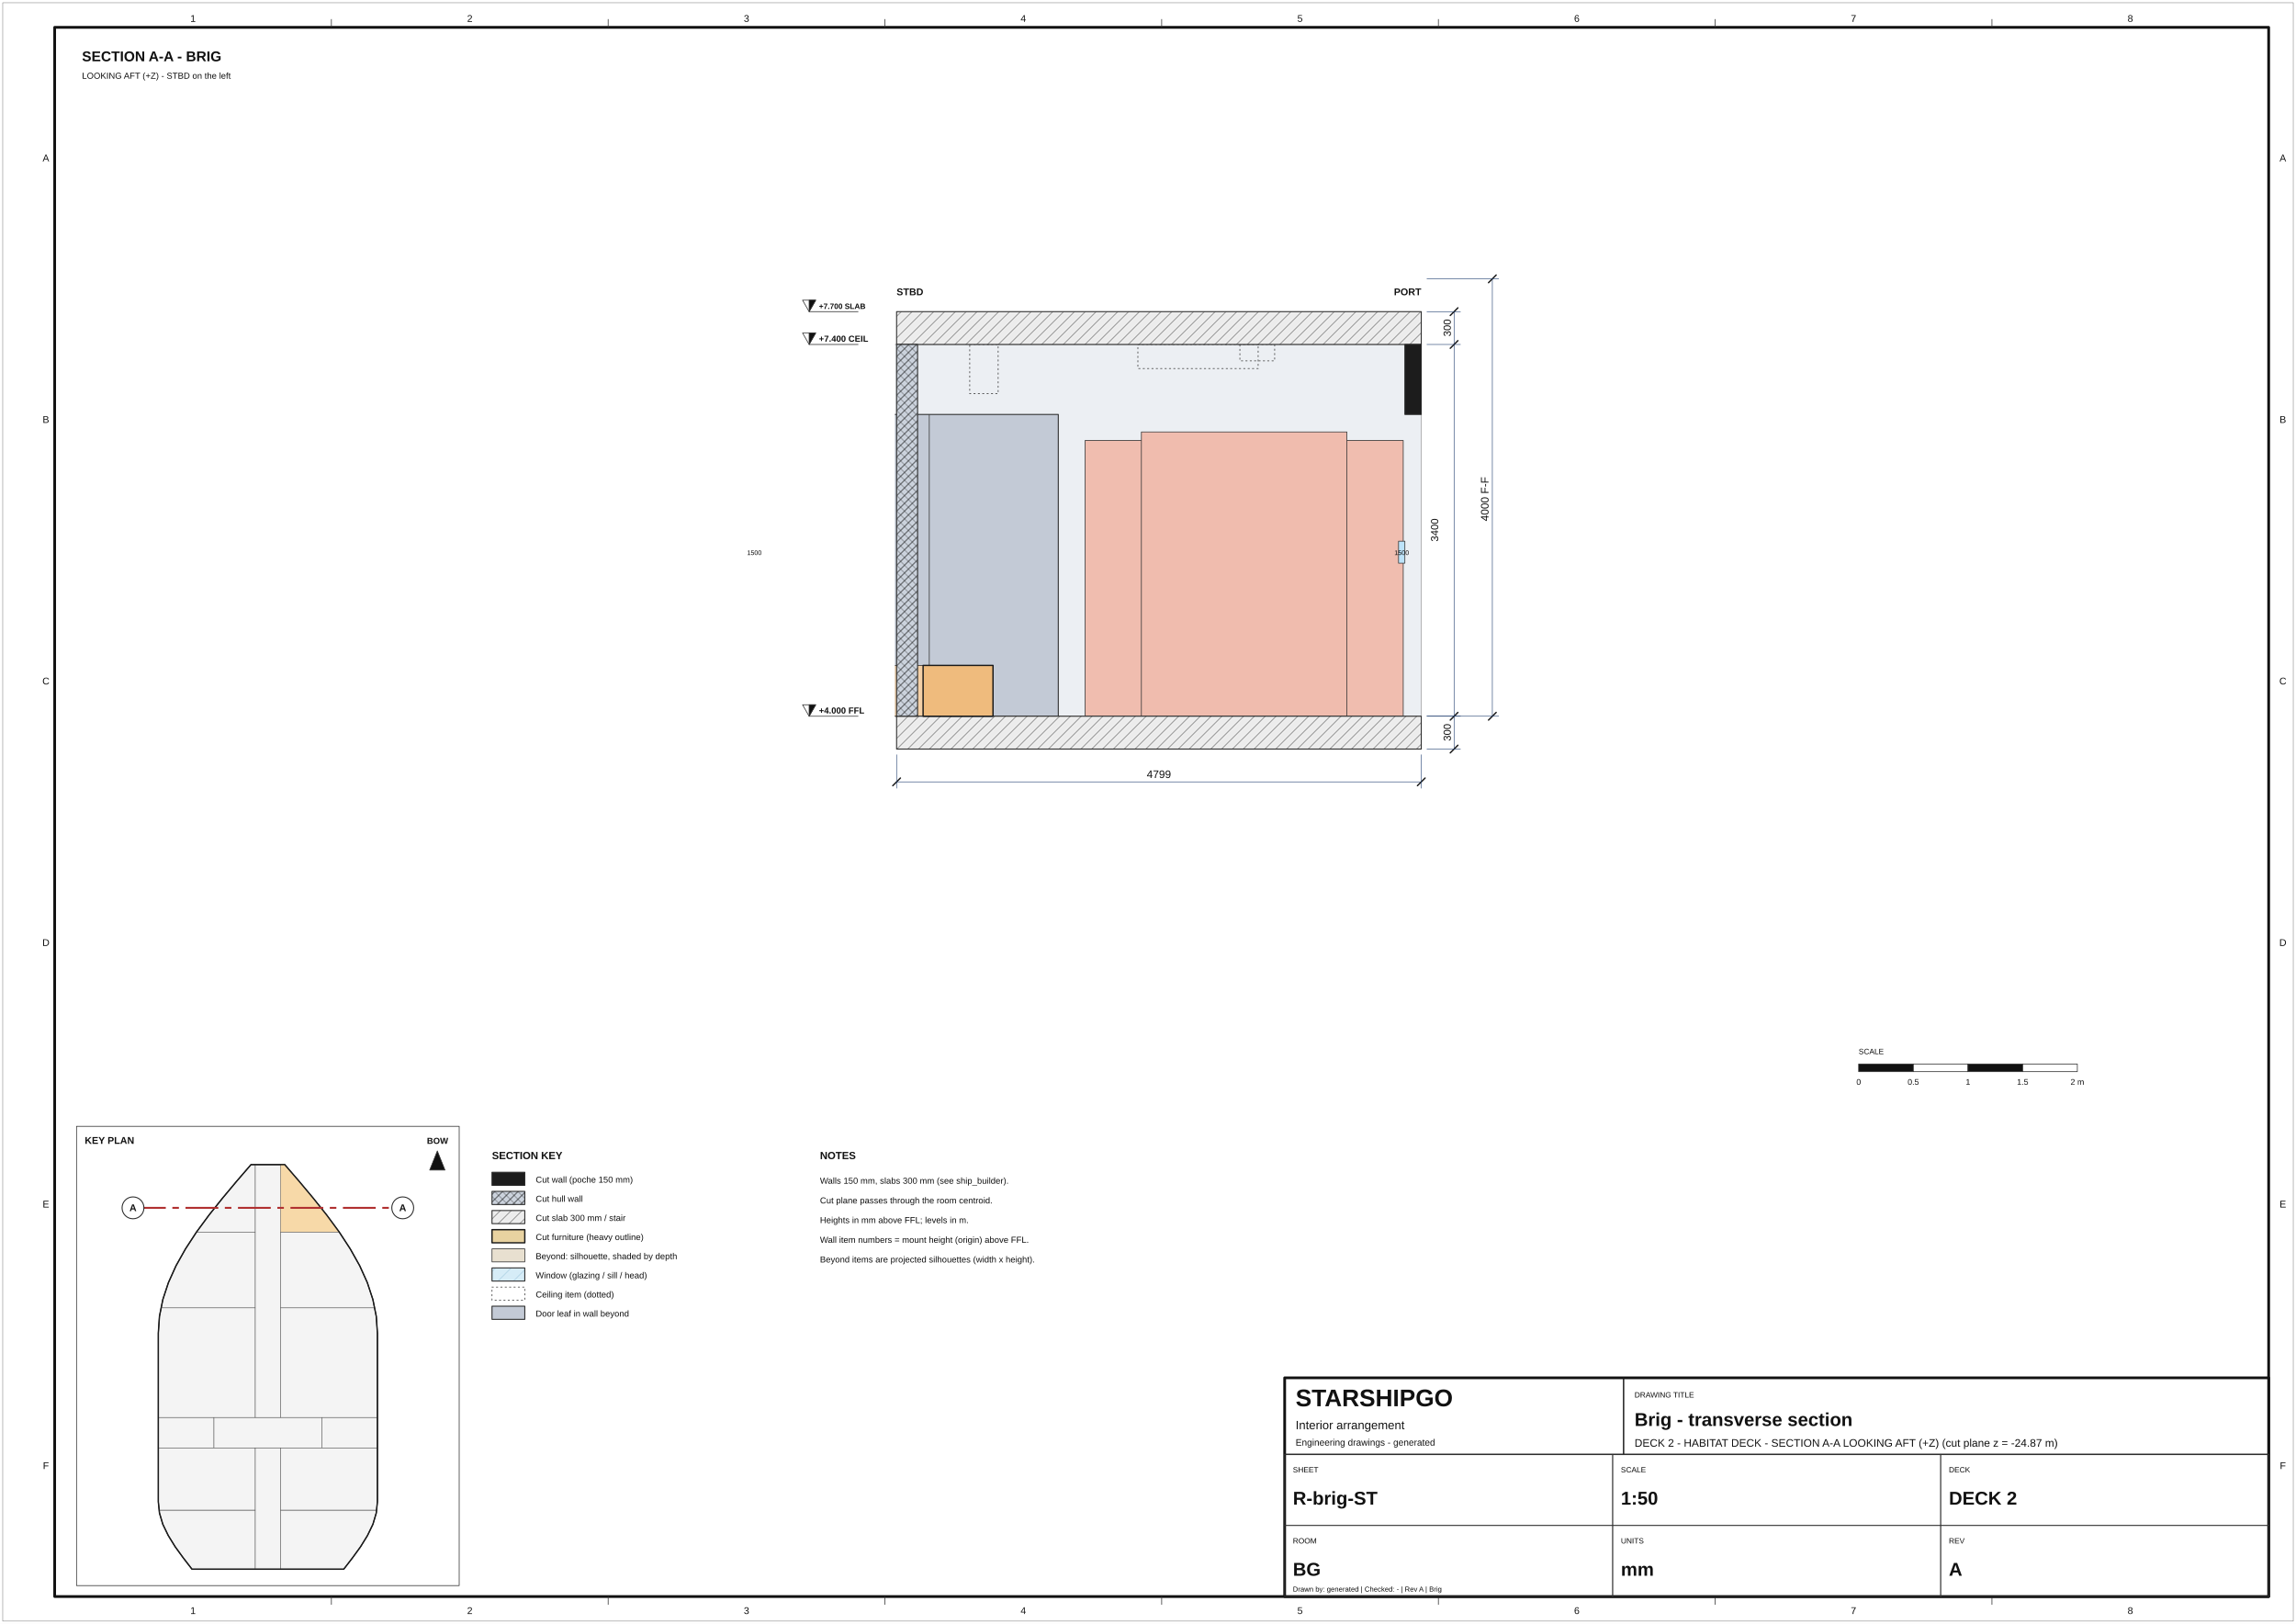
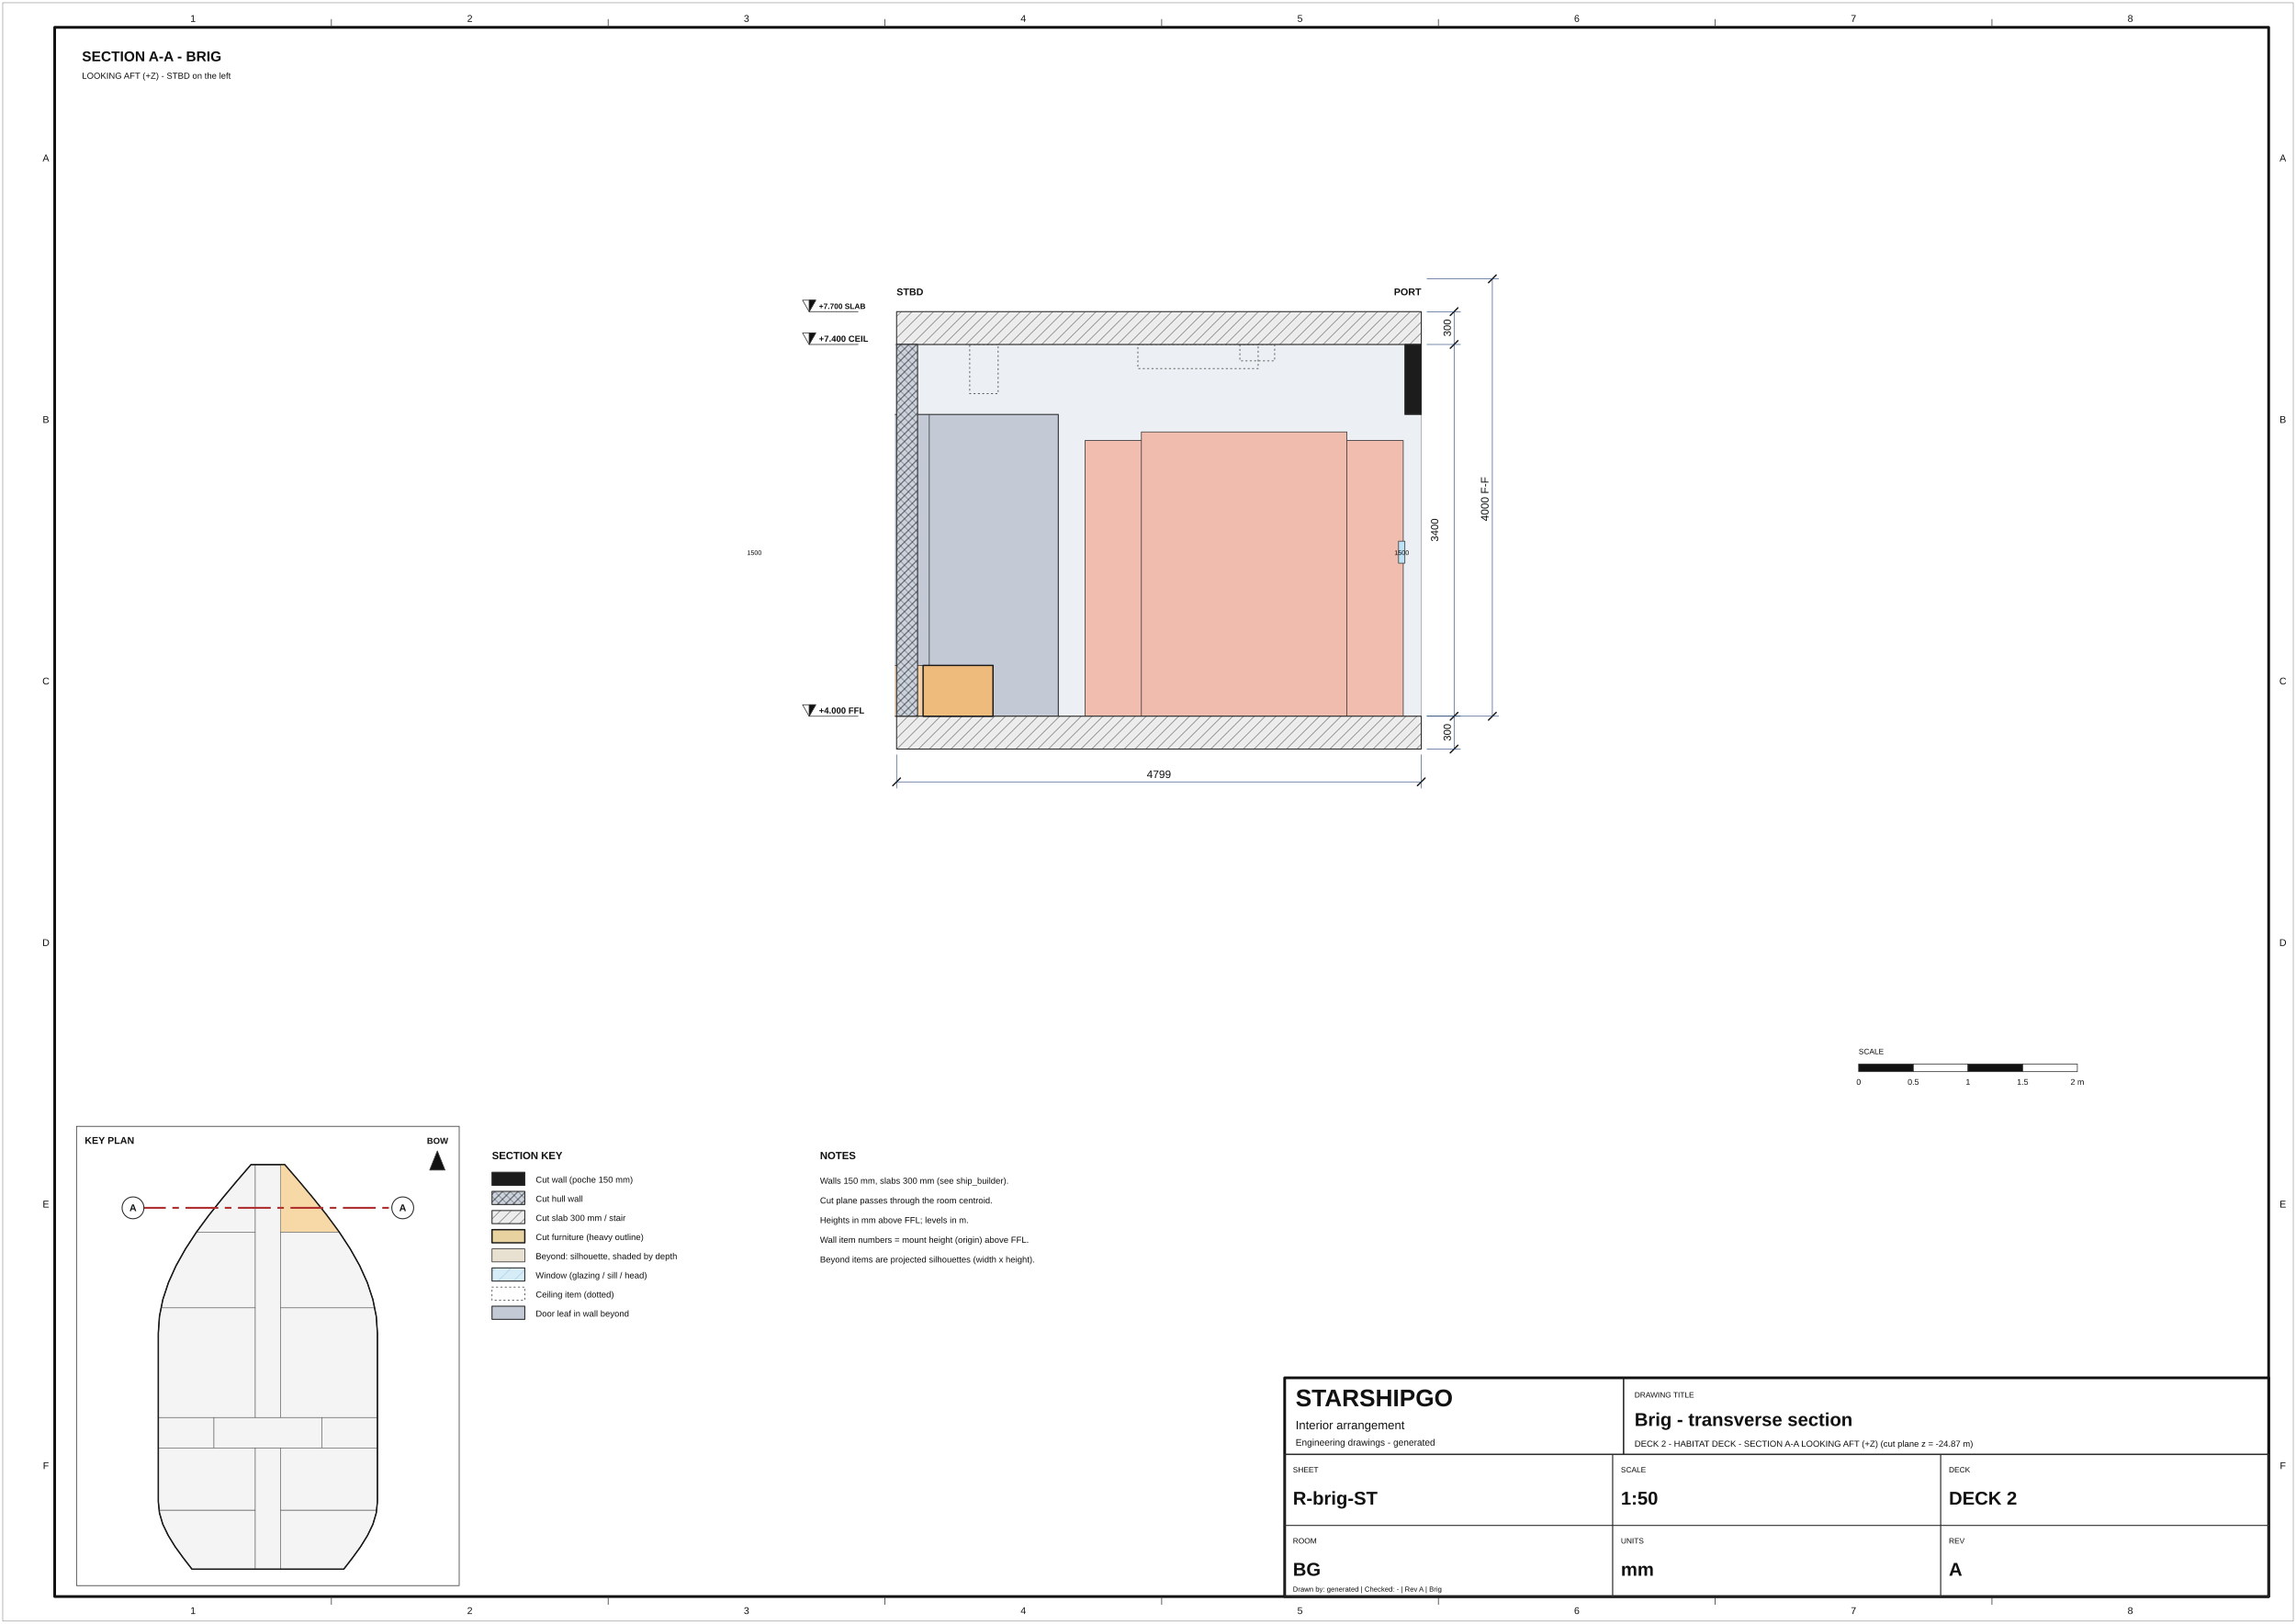
<svg xmlns="http://www.w3.org/2000/svg" width="420mm" height="297mm" viewBox="0 0 420 297">
  <style>
.t{font-family:Arial, Helvetica, 'DejaVu Sans', sans-serif;fill:#111}
.b{font-weight:bold}.i{font-style:italic}
.h{stroke:#111;stroke-width:.5;stroke-linejoin:round;stroke-linecap:round}
.m{stroke:#1a1a1a;stroke-width:.25;stroke-linejoin:round;stroke-linecap:round}
.n{stroke:#2a2a2a;stroke-width:.18;stroke-linejoin:round}
.f{stroke:#333;stroke-width:.13;stroke-linejoin:round}
.x{stroke:#555;stroke-width:.07}
.g{stroke:#9a9a9a;stroke-width:.1}
.gg{stroke:#c4c4c4;stroke-width:.08}
.d{stroke:#1d3c6e;stroke-width:.1}
.dsh{stroke:#222;stroke-width:.18;stroke-dasharray:1.6 .8}
.dot{stroke:#444;stroke-width:.14;stroke-dasharray:.25 .55;stroke-linecap:round}
.hid{stroke:#777;stroke-width:.12;stroke-dasharray:1 .7}
.cl{stroke:#b03030;stroke-width:.12;stroke-dasharray:5 1 1 1}
.cut{stroke:#b03030;stroke-width:.35;stroke-dasharray:6 1.2 1.2 1.2}
.red{stroke:#b03030;stroke-width:.13;stroke-dasharray:1.2 .7}
.none{stroke:none}
.halo{paint-order:stroke;stroke:#fff;stroke-width:.8;stroke-linejoin:round}
</style>
  <defs>
    <pattern id="hSlab" width="1.4" height="1.4" patternUnits="userSpaceOnUse" patternTransform="rotate(45)">
      <rect width="1.4" height="1.4" fill="#ececec" />
      <line x1="0" y1="0" x2="0" y2="1.4" stroke="#222" stroke-width=".13" />
    </pattern>
    <pattern id="hHull" width="1" height="1" patternUnits="userSpaceOnUse" patternTransform="rotate(45)">
      <rect width="1" height="1" fill="#c9d0da" />
      <line x1="0" y1="0" x2="0" y2="1" stroke="#111" stroke-width=".2" />
      <line x1="0" y1="0" x2="1" y2="0" stroke="#111" stroke-width=".1" />
    </pattern>
    <pattern id="hHole" width="1.6" height="1.6" patternUnits="userSpaceOnUse" patternTransform="rotate(-45)">
      <line x1="0" y1="0" x2="0" y2="1.6" stroke="#444" stroke-width=".12" />
    </pattern>
    <pattern id="hZone" width="1.8" height="1.8" patternUnits="userSpaceOnUse" patternTransform="rotate(45)">
      <line x1="0" y1="0" x2="0" y2="1.8" stroke="#d08080" stroke-width=".1" />
    </pattern>
    <pattern id="hPlen" width="1.6" height="1.6" patternUnits="userSpaceOnUse">
      <circle cx=".4" cy=".4" r=".12" fill="#888" />
      <circle cx="1.2" cy="1.2" r=".12" fill="#888" />
    </pattern>
    <pattern id="hGlass" width="2" height="2" patternUnits="userSpaceOnUse" patternTransform="rotate(45)">
      <rect width="2" height="2" fill="#d6ecf7" />
      <line x1="0" y1="0" x2="0" y2="2" stroke="#5a9abb" stroke-width=".08" />
    </pattern>
    <pattern id="hFloor" width="1.2" height="1.2" patternUnits="userSpaceOnUse" patternTransform="rotate(-45)">
      <rect width="1.2" height="1.2" fill="#f2f2f2" />
      <line x1="0" y1="0" x2="0" y2="1.2" stroke="#555" stroke-width=".1" />
    </pattern>
  </defs>
  <rect x="0" y="0" width="420" height="297" fill="#ffffff" />
  <text x="15" y="11.2" font-size="2.6" class="t b">SECTION A-A - BRIG</text>
  <text x="15" y="14.4" font-size="1.6" class="t" fill="#555">LOOKING AFT (+Z)  -  STBD on the left</text>
  <clipPath id="clipA">
    <rect x="163.71" y="56.7" width="96.58" height="80.6" />
  </clipPath>
  <g clip-path="url(#clipA)">
    <polygon points="120.67,63 259.99,63 259.99,131 120.67,131" class="x" fill="#eceff3" />
    <polygon points="146.39,75.8 193.59,75.8 193.59,131 146.39,131" class="n" fill="#c3cad6" />
    <line x1="169.99" y1="131" x2="169.99" y2="75.8" class="f" />
    <polygon points="136.89,98.98 139.09,98.98 139.09,103 136.89,103" class="f" fill="#c4e6fa" />
    <polygon points="177.39,63 182.59,63 182.59,72 177.39,72" class="dot" fill="none" />
    <polygon points="198.49,80.56 256.69,80.56 256.69,131 198.49,131" class="f" fill="#f0bdaf" />
    <polygon points="208.15,63 230.15,63 230.15,67.4 208.15,67.4" class="dot" fill="none" />
    <polygon points="208.79,79 246.39,79 246.39,131 208.79,131" class="f" fill="#f0bcae" />
    <polygon points="255.83,98.98 256.99,98.98 256.99,103 255.83,103" class="f" fill="#bde3f9" />
    <polygon points="226.81,63 233.17,63 233.17,66 226.81,66" class="dot" fill="none" />
    <polygon points="162.53,121.7 181.65,121.7 181.65,131 162.53,131" class="f" fill="#f4d0a6" />
    <polygon points="164.01,131 259.99,131 259.99,137 164.01,137" class="n" fill="url(#hSlab)" />
    <polygon points="164.01,57 259.99,57 259.99,63 164.01,63" class="n" fill="url(#hSlab)" />
    <polygon points="164.01,63 167.85,63 167.85,131 164.01,131" class="n" fill="url(#hHull)" />
    <polygon points="256.99,63 259.99,63 259.99,75.8 256.99,75.8" class="n" fill="#1c1c1c" />
    <polygon points="168.86,121.7 181.65,121.7 181.65,131 168.86,131" class="m" fill="#efbb7d" />
  </g>
  <text x="137.99" y="101.5" font-size="1.2" class="t" text-anchor="middle" fill="#444">1500</text>
  <text x="256.41" y="101.5" font-size="1.2" class="t" text-anchor="middle" fill="#444">1500</text>
  <text x="164.01" y="54" font-size="1.8" class="t b">STBD</text>
  <text x="259.99" y="54" font-size="1.8" class="t b" text-anchor="end">PORT</text>
  <line x1="265.99" y1="137" x2="265.99" y2="57" class="d" />
  <line x1="265.29" y1="137.7" x2="266.69" y2="136.3" class="m" />
  <line x1="260.99" y1="137" x2="267.19" y2="137" class="d" />
  <line x1="265.29" y1="131.7" x2="266.69" y2="130.3" class="m" />
  <line x1="260.99" y1="131" x2="267.19" y2="131" class="d" />
  <line x1="265.29" y1="63.7" x2="266.69" y2="62.3" class="m" />
  <line x1="260.99" y1="63" x2="267.19" y2="63" class="d" />
  <line x1="265.29" y1="57.7" x2="266.69" y2="56.3" class="m" />
  <line x1="260.99" y1="57" x2="267.19" y2="57" class="d" />
  <text x="265.39" y="135.54" font-size="1.9" class="t" transform="rotate(-90 265.39 135.54)">300</text>
  <text x="263.09" y="99.05" font-size="1.9" class="t" transform="rotate(-90 263.09 99.05)">3400</text>
  <text x="265.39" y="61.54" font-size="1.9" class="t" transform="rotate(-90 265.39 61.54)">300</text>
  <line x1="272.99" y1="51" x2="272.99" y2="131" class="d" />
  <line x1="272.29" y1="51.7" x2="273.69" y2="50.3" class="m" />
  <line x1="272.29" y1="131.7" x2="273.69" y2="130.3" class="m" />
  <line x1="260.99" y1="51" x2="274.19" y2="51" class="d" />
  <line x1="260.99" y1="131" x2="274.19" y2="131" class="d" />
  <text x="272.29" y="95.32" font-size="2" class="t" transform="rotate(-90 272.29 95.32)">4000 F-F</text>
  <line x1="148.01" y1="131" x2="157.01" y2="131" class="f" />
  <polygon points="148.01,131 146.81,128.9 149.21,128.9" class="f" fill="#fff" />
  <polygon points="148.01,131 149.21,128.9 148.01,128.9" class="f" fill="#111" />
  <text x="149.81" y="130.5" font-size="1.6" class="t b">+4.000 FFL</text>
  <line x1="148.01" y1="63" x2="157.01" y2="63" class="f" />
  <polygon points="148.01,63 146.81,60.9 149.21,60.9" class="f" fill="#fff" />
  <polygon points="148.01,63 149.21,60.9 148.01,60.9" class="f" fill="#111" />
  <text x="149.81" y="62.5" font-size="1.6" class="t b">+7.400 CEIL</text>
  <line x1="148.01" y1="57" x2="157.01" y2="57" class="f" />
  <polygon points="148.01,57 146.81,54.9 149.21,54.9" class="f" fill="#fff" />
  <polygon points="148.01,57 149.21,54.9 148.01,54.9" class="f" fill="#111" />
  <text x="149.81" y="56.5" font-size="1.4" class="t b">+7.700 SLAB</text>
  <line x1="164.01" y1="143" x2="259.99" y2="143" class="d" />
  <line x1="163.31" y1="143.7" x2="164.71" y2="142.3" class="m" />
  <line x1="259.29" y1="143.7" x2="260.69" y2="142.3" class="m" />
  <line x1="164.01" y1="138" x2="164.01" y2="144.2" class="d" />
  <line x1="259.99" y1="138" x2="259.99" y2="144.2" class="d" />
  <text x="212" y="142.3" font-size="2" class="t" text-anchor="middle">4799</text>
  <text x="340" y="192.8" font-size="1.4" class="t" fill="#666">SCALE</text>
  <rect x="340" y="194.6" width="10" height="1.4" class="f" fill="#111" />
  <rect x="350" y="194.6" width="10" height="1.4" class="f" fill="#fff" />
  <rect x="360" y="194.6" width="10" height="1.4" class="f" fill="#111" />
  <rect x="370" y="194.6" width="10" height="1.4" class="f" fill="#fff" />
  <text x="340" y="198.4" font-size="1.5" class="t" text-anchor="middle">0</text>
  <text x="350" y="198.4" font-size="1.5" class="t" text-anchor="middle">0.5</text>
  <text x="360" y="198.4" font-size="1.5" class="t" text-anchor="middle">1</text>
  <text x="370" y="198.4" font-size="1.5" class="t" text-anchor="middle">1.5</text>
  <text x="380" y="198.4" font-size="1.5" class="t" text-anchor="middle">2 m</text>
  <rect x="14" y="206" width="70" height="84" class="f" fill="none" />
  <text x="15.5" y="209.2" font-size="1.8" class="t b">KEY PLAN</text>
  <polygon points="52.08,213 54.74,216.08 57.32,219.17 59.78,222.25 62.05,225.33 64.07,228.42 65.8,231.5 67.19,234.58 68.21,237.67 68.83,240.75 69.04,243.83 69.04,274.67 68.83,276.72 68.22,278.78 67.23,280.83 65.96,282.89 64.47,284.94 62.88,287 35.12,287 33.53,284.94 32.04,282.89 30.77,280.83 29.78,278.78 29.17,276.72 28.96,274.67 28.96,243.83 29.17,240.75 29.79,237.67 30.81,234.58 32.2,231.5 33.93,228.42 35.95,225.33 38.22,222.25 40.68,219.17 43.26,216.08 45.92,213" class="n" fill="#f4f4f4" />
  <polygon points="46.69,213 51.31,213 51.31,259.25 46.69,259.25" class="x" fill="none" />
  <polygon points="46.69,264.8 51.31,264.8 51.31,287 46.69,287" class="x" fill="none" />
  <polygon points="39.13,259.25 58.87,259.25 58.87,264.8 39.13,264.8" class="x" fill="none" />
  <polygon points="28.96,259.25 39.13,259.25 39.13,264.8 28.96,264.8" class="x" fill="none" />
  <polygon points="58.87,259.25 69.04,259.25 69.04,264.8 58.87,264.8" class="x" fill="none" />
  <polygon points="35.95,225.33 38.22,222.25 40.68,219.17 43.26,216.08 45.92,213 46.69,213 46.69,225.33" class="x" fill="none" />
  <polygon points="29.79,237.67 30.81,234.58 32.2,231.5 33.93,228.42 35.95,225.33 46.69,225.33 46.69,239.21 29.48,239.21" class="x" fill="none" />
  <polygon points="28.96,243.83 29.17,240.75 29.48,239.21 46.69,239.21 46.69,259.25 28.96,259.25" class="x" fill="none" />
  <polygon points="51.31,213 52.08,213 54.74,216.08 57.32,219.17 59.78,222.25 62.05,225.33 51.31,225.33" class="x" fill="#f7d9a8" />
  <polygon points="51.31,225.33 62.05,225.33 64.07,228.42 65.8,231.5 67.19,234.58 68.21,237.67 68.52,239.21 51.31,239.21" class="x" fill="none" />
  <polygon points="51.31,239.21 68.52,239.21 68.83,240.75 69.04,243.83 69.04,259.25 51.31,259.25" class="x" fill="none" />
  <polygon points="28.96,274.67 28.96,264.8 46.69,264.8 46.69,276.21 29.12,276.21" class="x" fill="none" />
  <polygon points="33.53,284.94 32.04,282.89 30.77,280.83 29.78,278.78 29.17,276.72 29.12,276.21 46.69,276.21 46.69,287 35.12,287" class="x" fill="none" />
  <polygon points="51.31,264.8 69.04,264.8 69.04,274.67 68.88,276.21 51.31,276.21" class="x" fill="none" />
  <polygon points="51.31,276.21 68.88,276.21 68.83,276.72 68.22,278.78 67.23,280.83 65.96,282.89 64.47,284.94 62.88,287 51.31,287" class="x" fill="none" />
  <polygon points="52.08,213 54.74,216.08 57.32,219.17 59.78,222.25 62.05,225.33 64.07,228.42 65.8,231.5 67.19,234.58 68.21,237.67 68.83,240.75 69.04,243.83 69.04,274.67 68.83,276.72 68.22,278.78 67.23,280.83 65.96,282.89 64.47,284.94 62.88,287 35.12,287 33.53,284.94 32.04,282.89 30.77,280.83 29.78,278.78 29.17,276.72 28.96,274.67 28.96,243.83 29.17,240.75 29.79,237.67 30.81,234.58 32.2,231.5 33.93,228.42 35.95,225.33 38.22,222.25 40.68,219.17 43.26,216.08 45.92,213" class="m" fill="none" />
  <line x1="24.33" y1="220.91" x2="73.67" y2="220.91" class="cut" />
  <circle cx="24.33" cy="220.91" r="2" class="n" fill="#fff" />
  <text x="24.33" y="221.51" font-size="1.8" class="t b" text-anchor="middle">A</text>
  <circle cx="73.67" cy="220.91" r="2" class="n" fill="#fff" />
  <text x="73.67" y="221.51" font-size="1.8" class="t b" text-anchor="middle">A</text>
  <text x="82" y="209.2" font-size="1.6" class="t b" text-anchor="end">BOW</text>
  <polygon points="80,210.5 81.4,214 78.6,214" class="f" fill="#111" />
  <text x="90" y="212" font-size="1.9" class="t b">SECTION KEY</text>
  <rect x="90" y="214.4" width="6" height="2.4" class="n" fill="#1c1c1c" />
  <text x="98" y="216.3" font-size="1.6" class="t">Cut wall (poche 150 mm)</text>
  <rect x="90" y="217.9" width="6" height="2.4" class="n" fill="url(#hHull)" />
  <text x="98" y="219.8" font-size="1.6" class="t">Cut hull wall</text>
  <rect x="90" y="221.4" width="6" height="2.4" class="n" fill="url(#hSlab)" />
  <text x="98" y="223.3" font-size="1.6" class="t">Cut slab 300 mm / stair</text>
  <rect x="90" y="224.9" width="6" height="2.4" class="m" fill="#e8d2a0" />
  <text x="98" y="226.8" font-size="1.6" class="t">Cut furniture (heavy outline)</text>
  <rect x="90" y="228.4" width="6" height="2.4" class="f" fill="#e8e0d0" />
  <text x="98" y="230.3" font-size="1.6" class="t">Beyond: silhouette, shaded by depth</text>
  <rect x="90" y="231.9" width="6" height="2.4" class="n" fill="url(#hGlass)" />
  <text x="98" y="233.8" font-size="1.6" class="t">Window (glazing / sill / head)</text>
  <rect x="90" y="235.4" width="6" height="2.4" class="dot" fill="none" />
  <text x="98" y="237.3" font-size="1.6" class="t">Ceiling item (dotted)</text>
  <rect x="90" y="238.9" width="6" height="2.4" class="n" fill="#c3cad6" />
  <text x="98" y="240.8" font-size="1.6" class="t">Door leaf in wall beyond</text>
  <text x="150" y="212" font-size="1.9" class="t b">NOTES</text>
  <text x="150" y="216.5" font-size="1.6" class="t">Walls 150 mm, slabs 300 mm (see ship_builder).</text>
  <text x="150" y="220.1" font-size="1.6" class="t">Cut plane passes through the room centroid.</text>
  <text x="150" y="223.7" font-size="1.6" class="t">Heights in mm above FFL; levels in m.</text>
  <text x="150" y="227.3" font-size="1.6" class="t">Wall item numbers = mount height (origin) above FFL.</text>
  <text x="150" y="230.9" font-size="1.6" class="t">Beyond items are projected silhouettes (width x height).</text>
  <rect x="0.5" y="0.5" width="419" height="296" class="x" fill="none" />
  <rect x="10" y="5" width="405" height="287" class="h" fill="none" />
  <text x="35.31" y="4" font-size="1.8" class="t" text-anchor="middle">1</text>
  <text x="35.31" y="295.2" font-size="1.8" class="t" text-anchor="middle">1</text>
  <text x="85.94" y="4" font-size="1.8" class="t" text-anchor="middle">2</text>
  <text x="85.94" y="295.2" font-size="1.8" class="t" text-anchor="middle">2</text>
  <line x1="60.62" y1="3.5" x2="60.62" y2="5" class="f" />
  <line x1="60.62" y1="292" x2="60.62" y2="293.5" class="f" />
  <text x="136.56" y="4" font-size="1.8" class="t" text-anchor="middle">3</text>
  <text x="136.56" y="295.2" font-size="1.8" class="t" text-anchor="middle">3</text>
  <line x1="111.25" y1="3.5" x2="111.25" y2="5" class="f" />
  <line x1="111.25" y1="292" x2="111.25" y2="293.5" class="f" />
  <text x="187.19" y="4" font-size="1.8" class="t" text-anchor="middle">4</text>
  <text x="187.19" y="295.2" font-size="1.8" class="t" text-anchor="middle">4</text>
  <line x1="161.88" y1="3.5" x2="161.88" y2="5" class="f" />
  <line x1="161.88" y1="292" x2="161.88" y2="293.5" class="f" />
  <text x="237.81" y="4" font-size="1.8" class="t" text-anchor="middle">5</text>
  <text x="237.81" y="295.2" font-size="1.8" class="t" text-anchor="middle">5</text>
  <line x1="212.5" y1="3.5" x2="212.5" y2="5" class="f" />
  <line x1="212.5" y1="292" x2="212.5" y2="293.5" class="f" />
  <text x="288.44" y="4" font-size="1.8" class="t" text-anchor="middle">6</text>
  <text x="288.44" y="295.2" font-size="1.8" class="t" text-anchor="middle">6</text>
  <line x1="263.12" y1="3.5" x2="263.12" y2="5" class="f" />
  <line x1="263.12" y1="292" x2="263.12" y2="293.5" class="f" />
  <text x="339.06" y="4" font-size="1.8" class="t" text-anchor="middle">7</text>
  <text x="339.06" y="295.2" font-size="1.8" class="t" text-anchor="middle">7</text>
  <line x1="313.75" y1="3.5" x2="313.75" y2="5" class="f" />
  <line x1="313.75" y1="292" x2="313.75" y2="293.5" class="f" />
  <text x="389.69" y="4" font-size="1.8" class="t" text-anchor="middle">8</text>
  <text x="389.69" y="295.2" font-size="1.8" class="t" text-anchor="middle">8</text>
  <line x1="364.38" y1="3.5" x2="364.38" y2="5" class="f" />
  <line x1="364.38" y1="292" x2="364.38" y2="293.5" class="f" />
  <text x="8.4" y="29.52" font-size="1.8" class="t" text-anchor="middle">A</text>
  <text x="417.6" y="29.52" font-size="1.8" class="t" text-anchor="middle">A</text>
  <text x="8.4" y="77.35" font-size="1.8" class="t" text-anchor="middle">B</text>
  <text x="417.6" y="77.35" font-size="1.8" class="t" text-anchor="middle">B</text>
  <text x="8.4" y="125.18" font-size="1.8" class="t" text-anchor="middle">C</text>
  <text x="417.6" y="125.18" font-size="1.8" class="t" text-anchor="middle">C</text>
  <text x="8.4" y="173.02" font-size="1.8" class="t" text-anchor="middle">D</text>
  <text x="417.6" y="173.02" font-size="1.8" class="t" text-anchor="middle">D</text>
  <text x="8.4" y="220.85" font-size="1.8" class="t" text-anchor="middle">E</text>
  <text x="417.6" y="220.85" font-size="1.8" class="t" text-anchor="middle">E</text>
  <text x="8.4" y="268.68" font-size="1.8" class="t" text-anchor="middle">F</text>
  <text x="417.6" y="268.68" font-size="1.8" class="t" text-anchor="middle">F</text>
  <rect x="235" y="252" width="180" height="40" class="h" fill="#ffffff" />
  <line x1="235" y1="266" x2="415" y2="266" class="m" />
  <line x1="297" y1="252" x2="297" y2="266" class="m" />
  <text x="237" y="257.2" font-size="4.4" class="t b">STARSHIPGO</text>
  <text x="237" y="261.4" font-size="2.2" class="t">Interior arrangement</text>
  <text x="237" y="264.4" font-size="1.7" class="t" fill="#444">Engineering drawings - generated</text>
  <text x="299" y="255.6" font-size="1.4" class="t" fill="#666">DRAWING TITLE</text>
  <text x="299" y="260.8" font-size="3.4" class="t b">Brig - transverse section</text>
-   <text x="299" y="264.6" font-size="2" class="t">DECK 2 - HABITAT DECK  -  SECTION A-A LOOKING AFT (+Z)  (cut plane z = -24.87 m)</text>
+   <text x="299" y="264.6" font-size="1.6" class="t">DECK 2 - HABITAT DECK  -  SECTION A-A LOOKING AFT (+Z)  (cut plane z = -24.87 m)</text>
  <rect x="235" y="266" width="60" height="13" class="f" fill="none" />
  <text x="236.5" y="269.3" font-size="1.4" class="t" fill="#666">SHEET</text>
  <text x="236.5" y="275.2" font-size="3.4" class="t b">R-brig-ST</text>
  <rect x="295" y="266" width="60" height="13" class="f" fill="none" />
  <text x="296.5" y="269.3" font-size="1.4" class="t" fill="#666">SCALE</text>
  <text x="296.5" y="275.2" font-size="3.4" class="t b">1:50</text>
  <rect x="355" y="266" width="60" height="13" class="f" fill="none" />
  <text x="356.5" y="269.3" font-size="1.4" class="t" fill="#666">DECK</text>
  <text x="356.5" y="275.2" font-size="3.4" class="t b">DECK 2</text>
  <rect x="235" y="279" width="60" height="13" class="f" fill="none" />
  <text x="236.5" y="282.3" font-size="1.4" class="t" fill="#666">ROOM</text>
  <text x="236.5" y="288.2" font-size="3.4" class="t b">BG</text>
  <rect x="295" y="279" width="60" height="13" class="f" fill="none" />
  <text x="296.5" y="282.3" font-size="1.4" class="t" fill="#666">UNITS</text>
  <text x="296.5" y="288.2" font-size="3.4" class="t b">mm</text>
  <rect x="355" y="279" width="60" height="13" class="f" fill="none" />
  <text x="356.5" y="282.3" font-size="1.4" class="t" fill="#666">REV</text>
  <text x="356.5" y="288.2" font-size="3.4" class="t b">A</text>
  <text x="236.5" y="291.1" font-size="1.3" class="t" fill="#555">Drawn by: generated   |   Checked: -   |   Rev A   |   Brig</text>
</svg>
